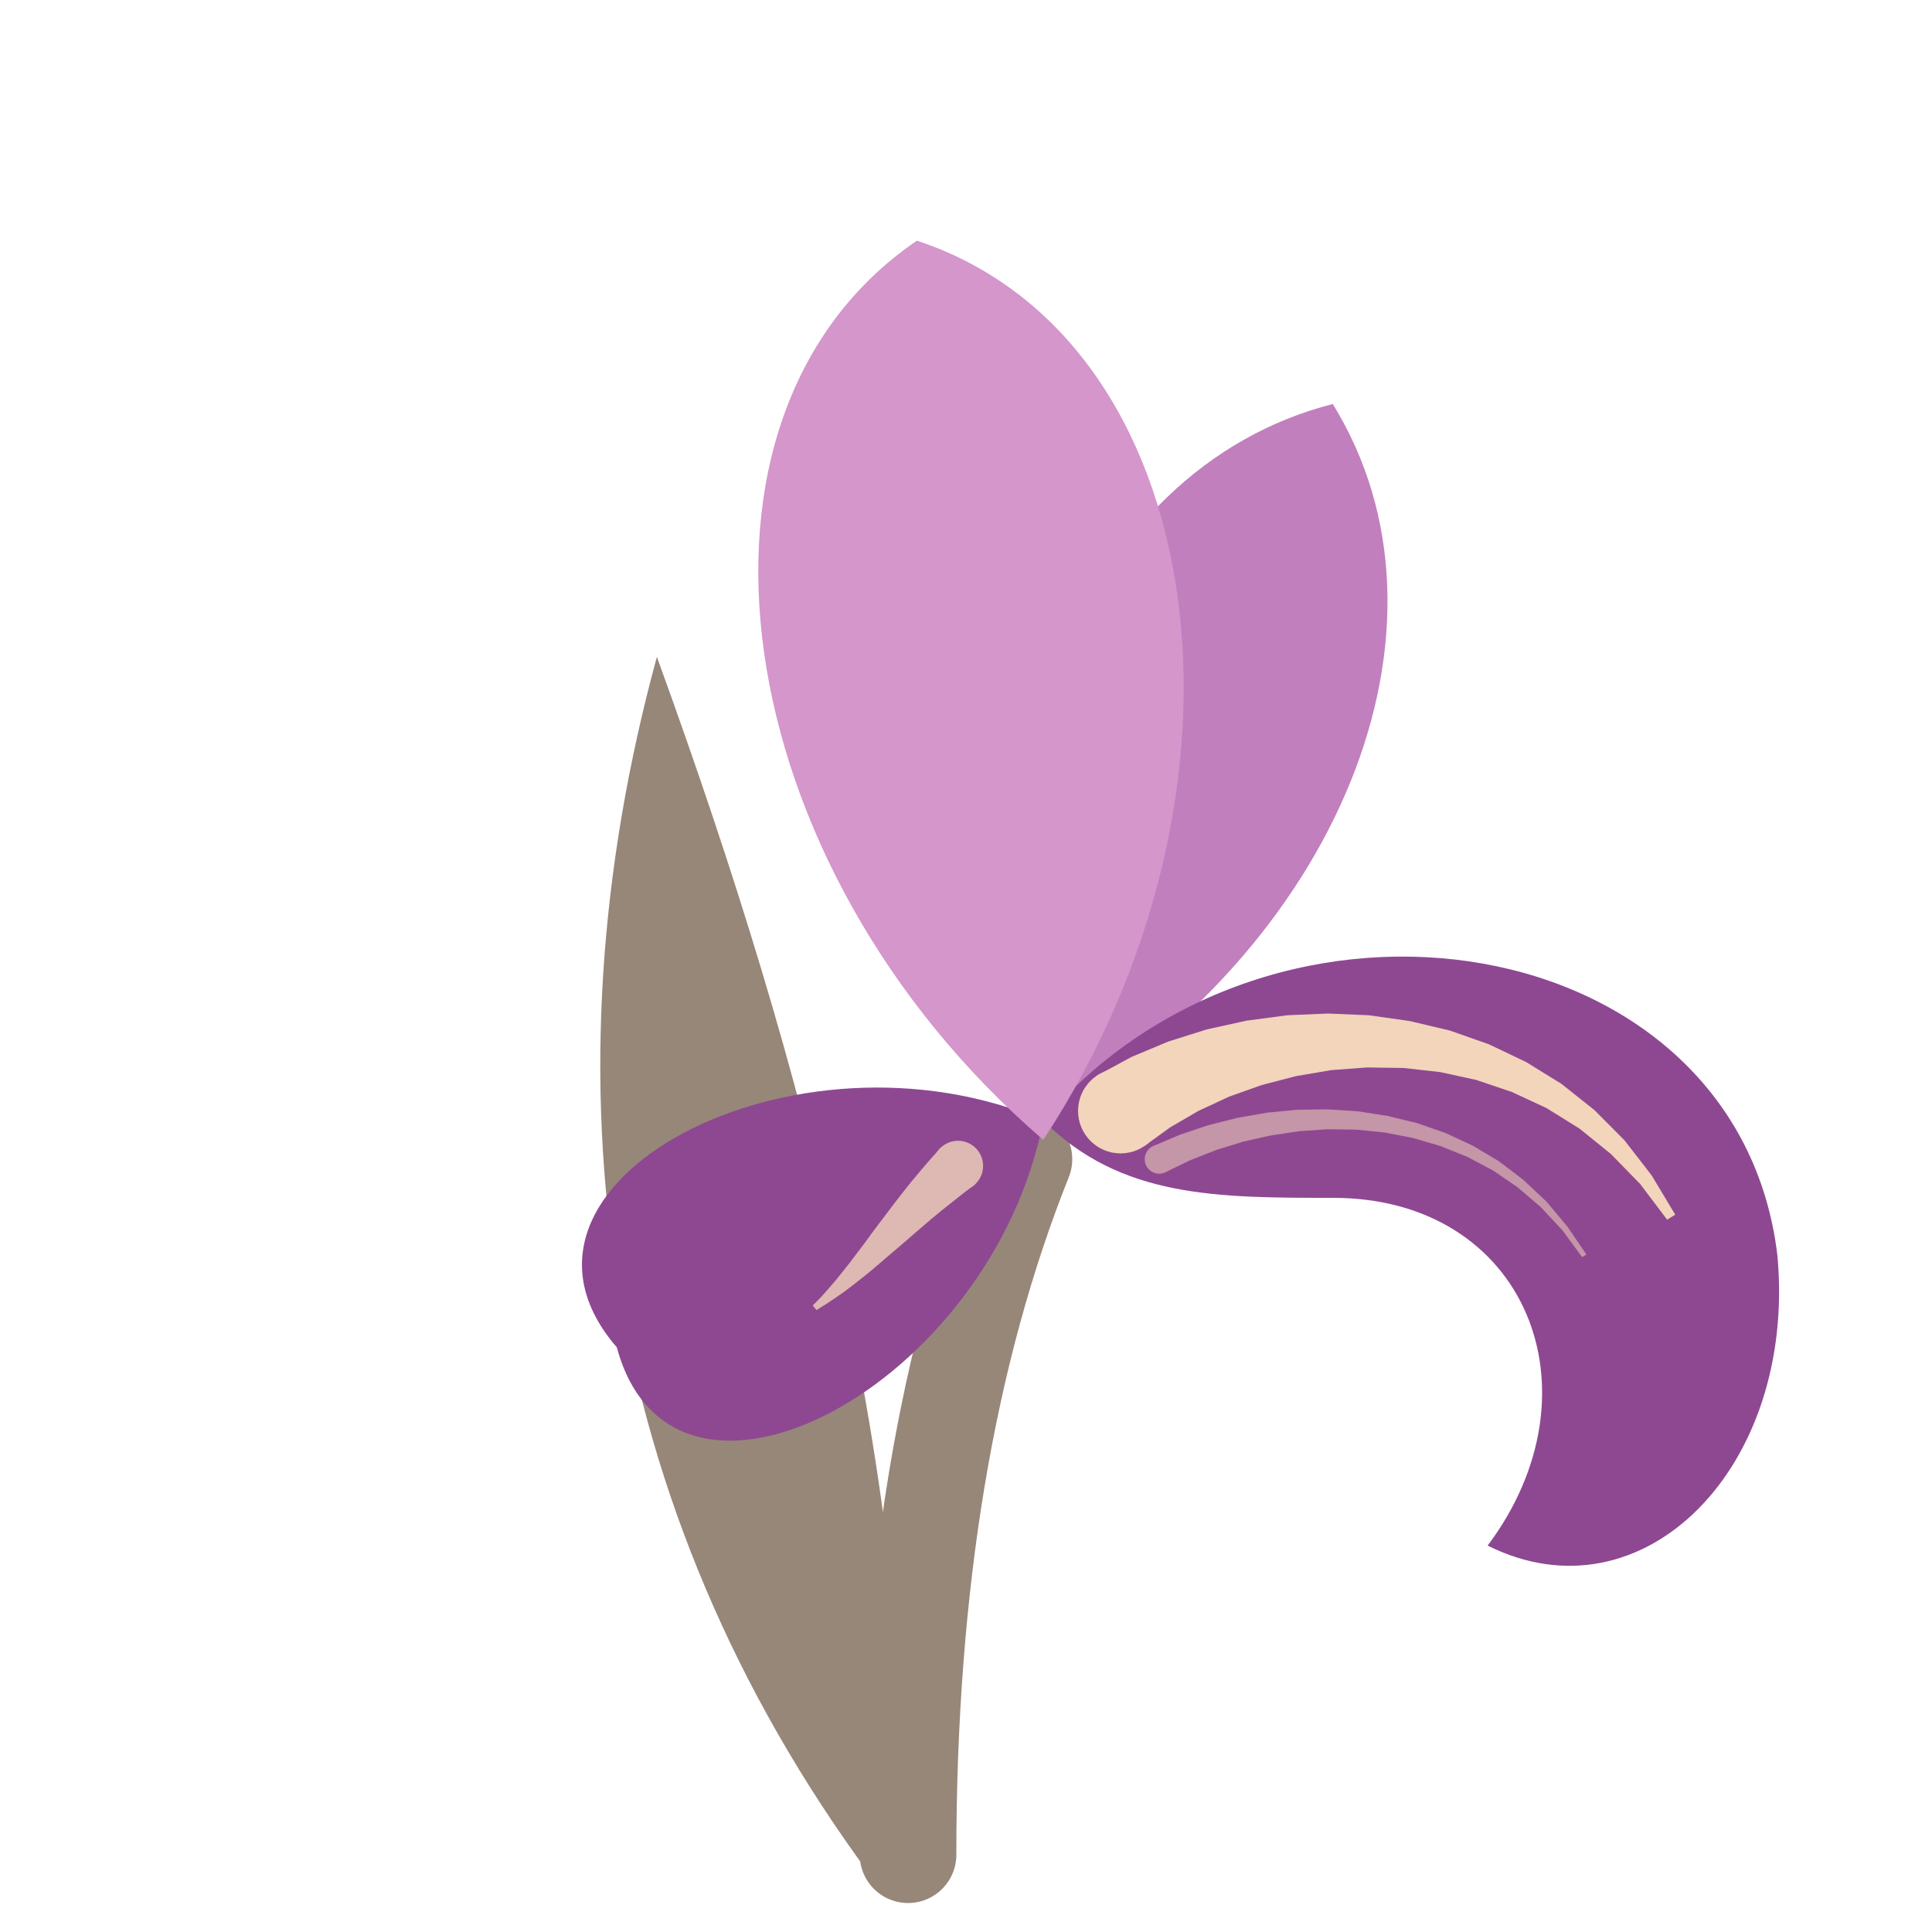
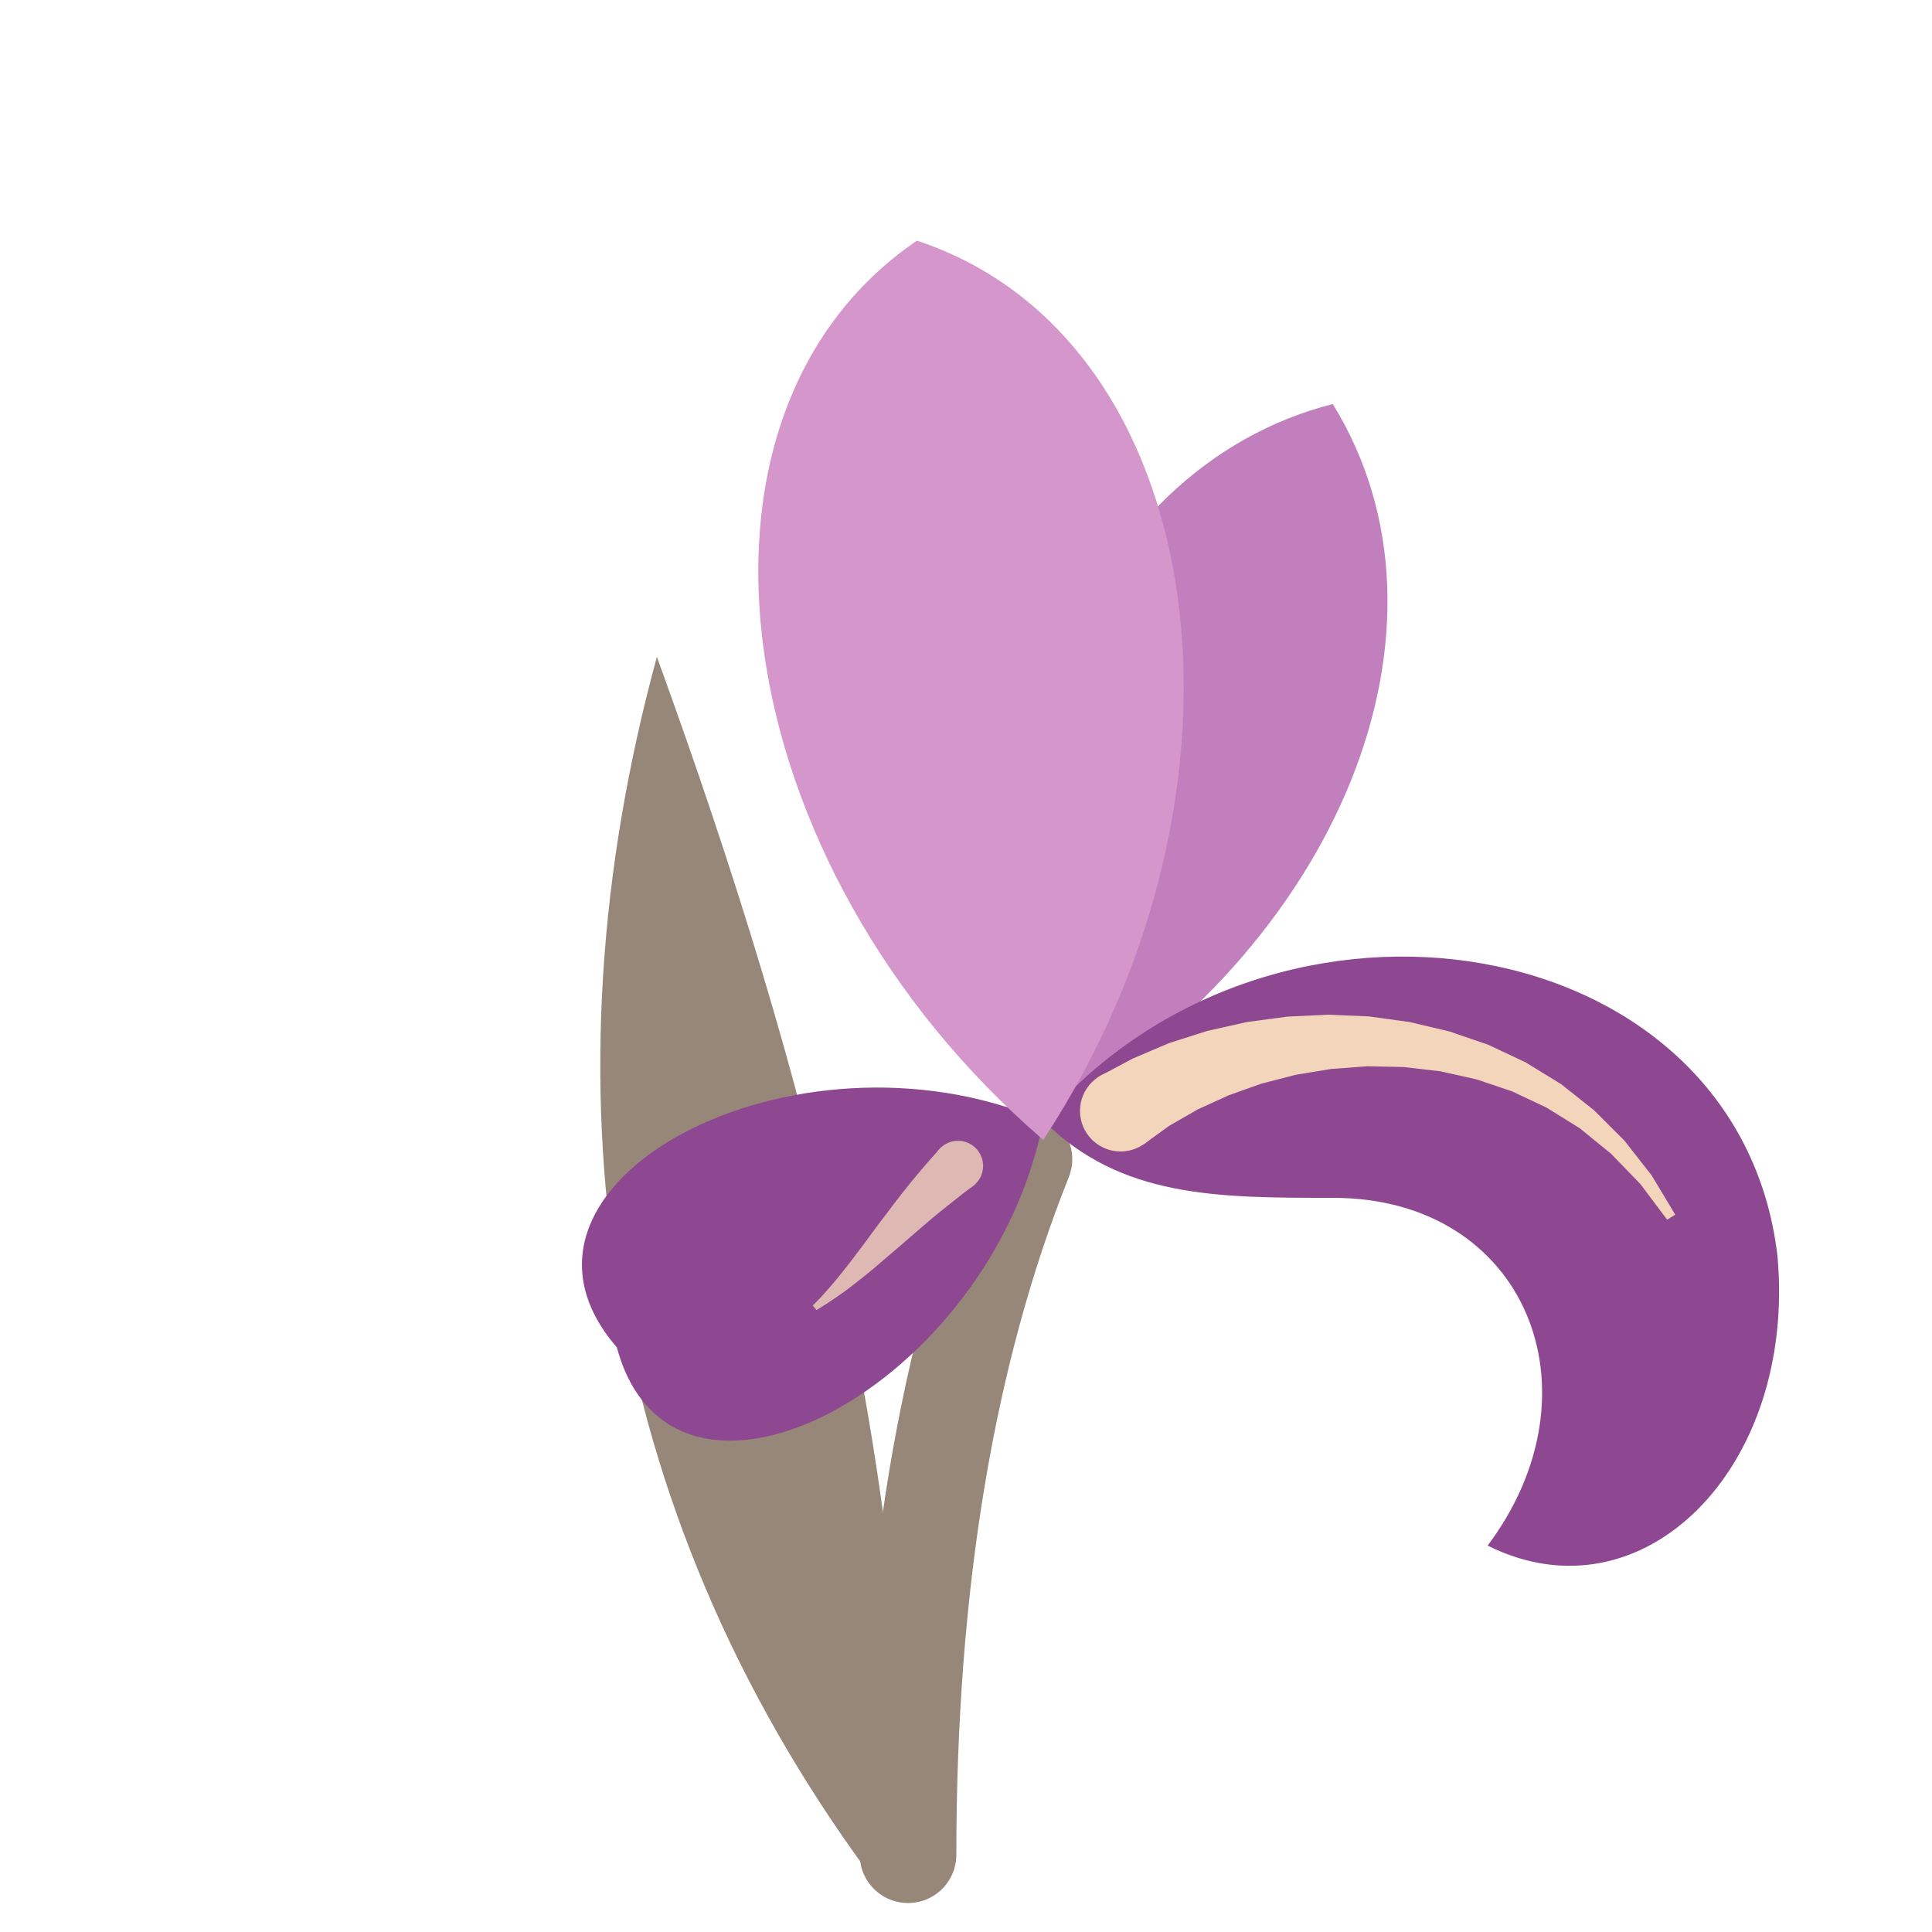
<svg xmlns="http://www.w3.org/2000/svg" viewBox="0 0 100 100">
  <path d="M45 97 C31 78 28 56 34 34 C42 56 47 76 47 97 Z" fill="#978779" />
  <path d="M47 96 C47 82 49 70 53 60" fill="none" stroke="#978779" stroke-width="5" stroke-linecap="round" />
  <g transform="translate(54 58) rotate(-118)">
    <path d="M0 0 C-10.9 -8.8 -10.9 -27.5 0 -25 C10.9 -27.5 10.9 -8.8 0 0 Z" fill="#8E4892" />
    <g fill="#F2D5BA" opacity="0.8">
      <path d="M1.26 -5.32 L0.99 -6.06 L0.71 -6.78 L0.43 -7.47 L0.14 -8.14 L-0.15 -8.79 L-0.44 -9.41 L-0.72 -10.02 L-1.00 -10.61 L-1.28 -11.19 L-1.54 -11.75 L-1.80 -12.31 L-2.04 -12.86 L-2.27 -13.40 L-2.48 -13.94 L-2.68 -14.48 L-2.85 -15.03 L-3.15 -14.97 L-3.11 -14.39 L-3.05 -13.80 L-2.98 -13.21 L-2.88 -12.61 L-2.77 -12.00 L-2.65 -11.39 L-2.51 -10.77 L-2.37 -10.14 L-2.23 -9.50 L-2.08 -8.85 L-1.93 -8.19 L-1.78 -7.52 L-1.64 -6.83 L-1.51 -6.13 L-1.38 -5.42 L-1.26 -4.68 Z" />
      <circle cx="0.00" cy="-5.00" r="1.30" />
    </g>
  </g>
  <g transform="translate(54 58) rotate(22)">
    <path d="M0 0 C-10.9 -14.0 -10.9 -32.0 0 -40 C10.9 -32.0 10.9 -14.0 0 0 Z" fill="#C17FBE" />
  </g>
  <path d="M54 58 C66 44 90 48 92 65 C93 76 85 84 77 80 C83 72 79 62 69 62 C63 62 58 62 54 58 Z" fill="#8E4892" />
  <g fill="#F2D5BA">
-     <path d="M59.23 59.32 L60.57 58.35 L62.03 57.50 L63.62 56.76 L65.31 56.16 L67.08 55.70 L68.90 55.39 L70.77 55.25 L72.66 55.28 L74.54 55.49 L76.42 55.90 L78.25 56.52 L80.04 57.35 L81.76 58.42 L83.38 59.73 L84.90 61.29 L86.29 63.13 L86.71 62.87 L85.49 60.84 L84.09 59.03 L82.53 57.46 L80.82 56.10 L78.99 54.97 L77.06 54.05 L75.04 53.34 L72.97 52.85 L70.86 52.55 L68.74 52.46 L66.62 52.55 L64.52 52.83 L62.47 53.28 L60.47 53.91 L58.56 54.71 L56.77 55.68 Z" />
-     <circle cx="58.00" cy="57.50" r="2.20" />
-   </g>
-   <g fill="#F2D5BA" opacity="0.55">
-     <path d="M60.33 60.67 L61.61 60.05 L62.96 59.52 L64.35 59.09 L65.78 58.77 L67.24 58.55 L68.72 58.45 L70.20 58.47 L71.68 58.62 L73.13 58.90 L74.56 59.32 L75.95 59.88 L77.29 60.59 L78.56 61.46 L79.76 62.49 L80.88 63.69 L81.89 65.07 L82.11 64.93 L81.13 63.49 L80.05 62.20 L78.86 61.08 L77.59 60.11 L76.23 59.30 L74.81 58.64 L73.34 58.13 L71.82 57.76 L70.28 57.52 L68.72 57.42 L67.15 57.44 L65.59 57.59 L64.05 57.86 L62.54 58.24 L61.08 58.73 L59.67 59.33 Z" />
-     <circle cx="60.00" cy="60.00" r="0.75" />
+     <path d="M59.18 59.24 L60.52 58.27 L62.00 57.42 L63.60 56.69 L65.29 56.09 L67.07 55.63 L68.90 55.33 L70.77 55.19 L72.66 55.23 L74.55 55.45 L76.43 55.87 L78.27 56.49 L80.05 57.33 L81.77 58.40 L83.39 59.72 L84.91 61.29 L86.29 63.13 L86.71 62.87 L85.49 60.84 L84.08 59.04 L82.51 57.47 L80.81 56.12 L78.97 54.99 L77.04 54.08 L75.03 53.39 L72.96 52.90 L70.86 52.61 L68.74 52.52 L66.63 52.62 L64.54 52.90 L62.49 53.36 L60.51 53.99 L58.61 54.80 L56.82 55.76 Z" />
+     <circle cx="58.00" cy="57.50" r="2.10" />
  </g>
  <g transform="translate(54 59) rotate(-8)">
    <path d="M0 0 C-14.4 -16.4 -14.4 -39.9 0 -47 C14.4 -39.9 14.4 -16.4 0 0 Z" fill="#D496CB" />
  </g>
</svg>
